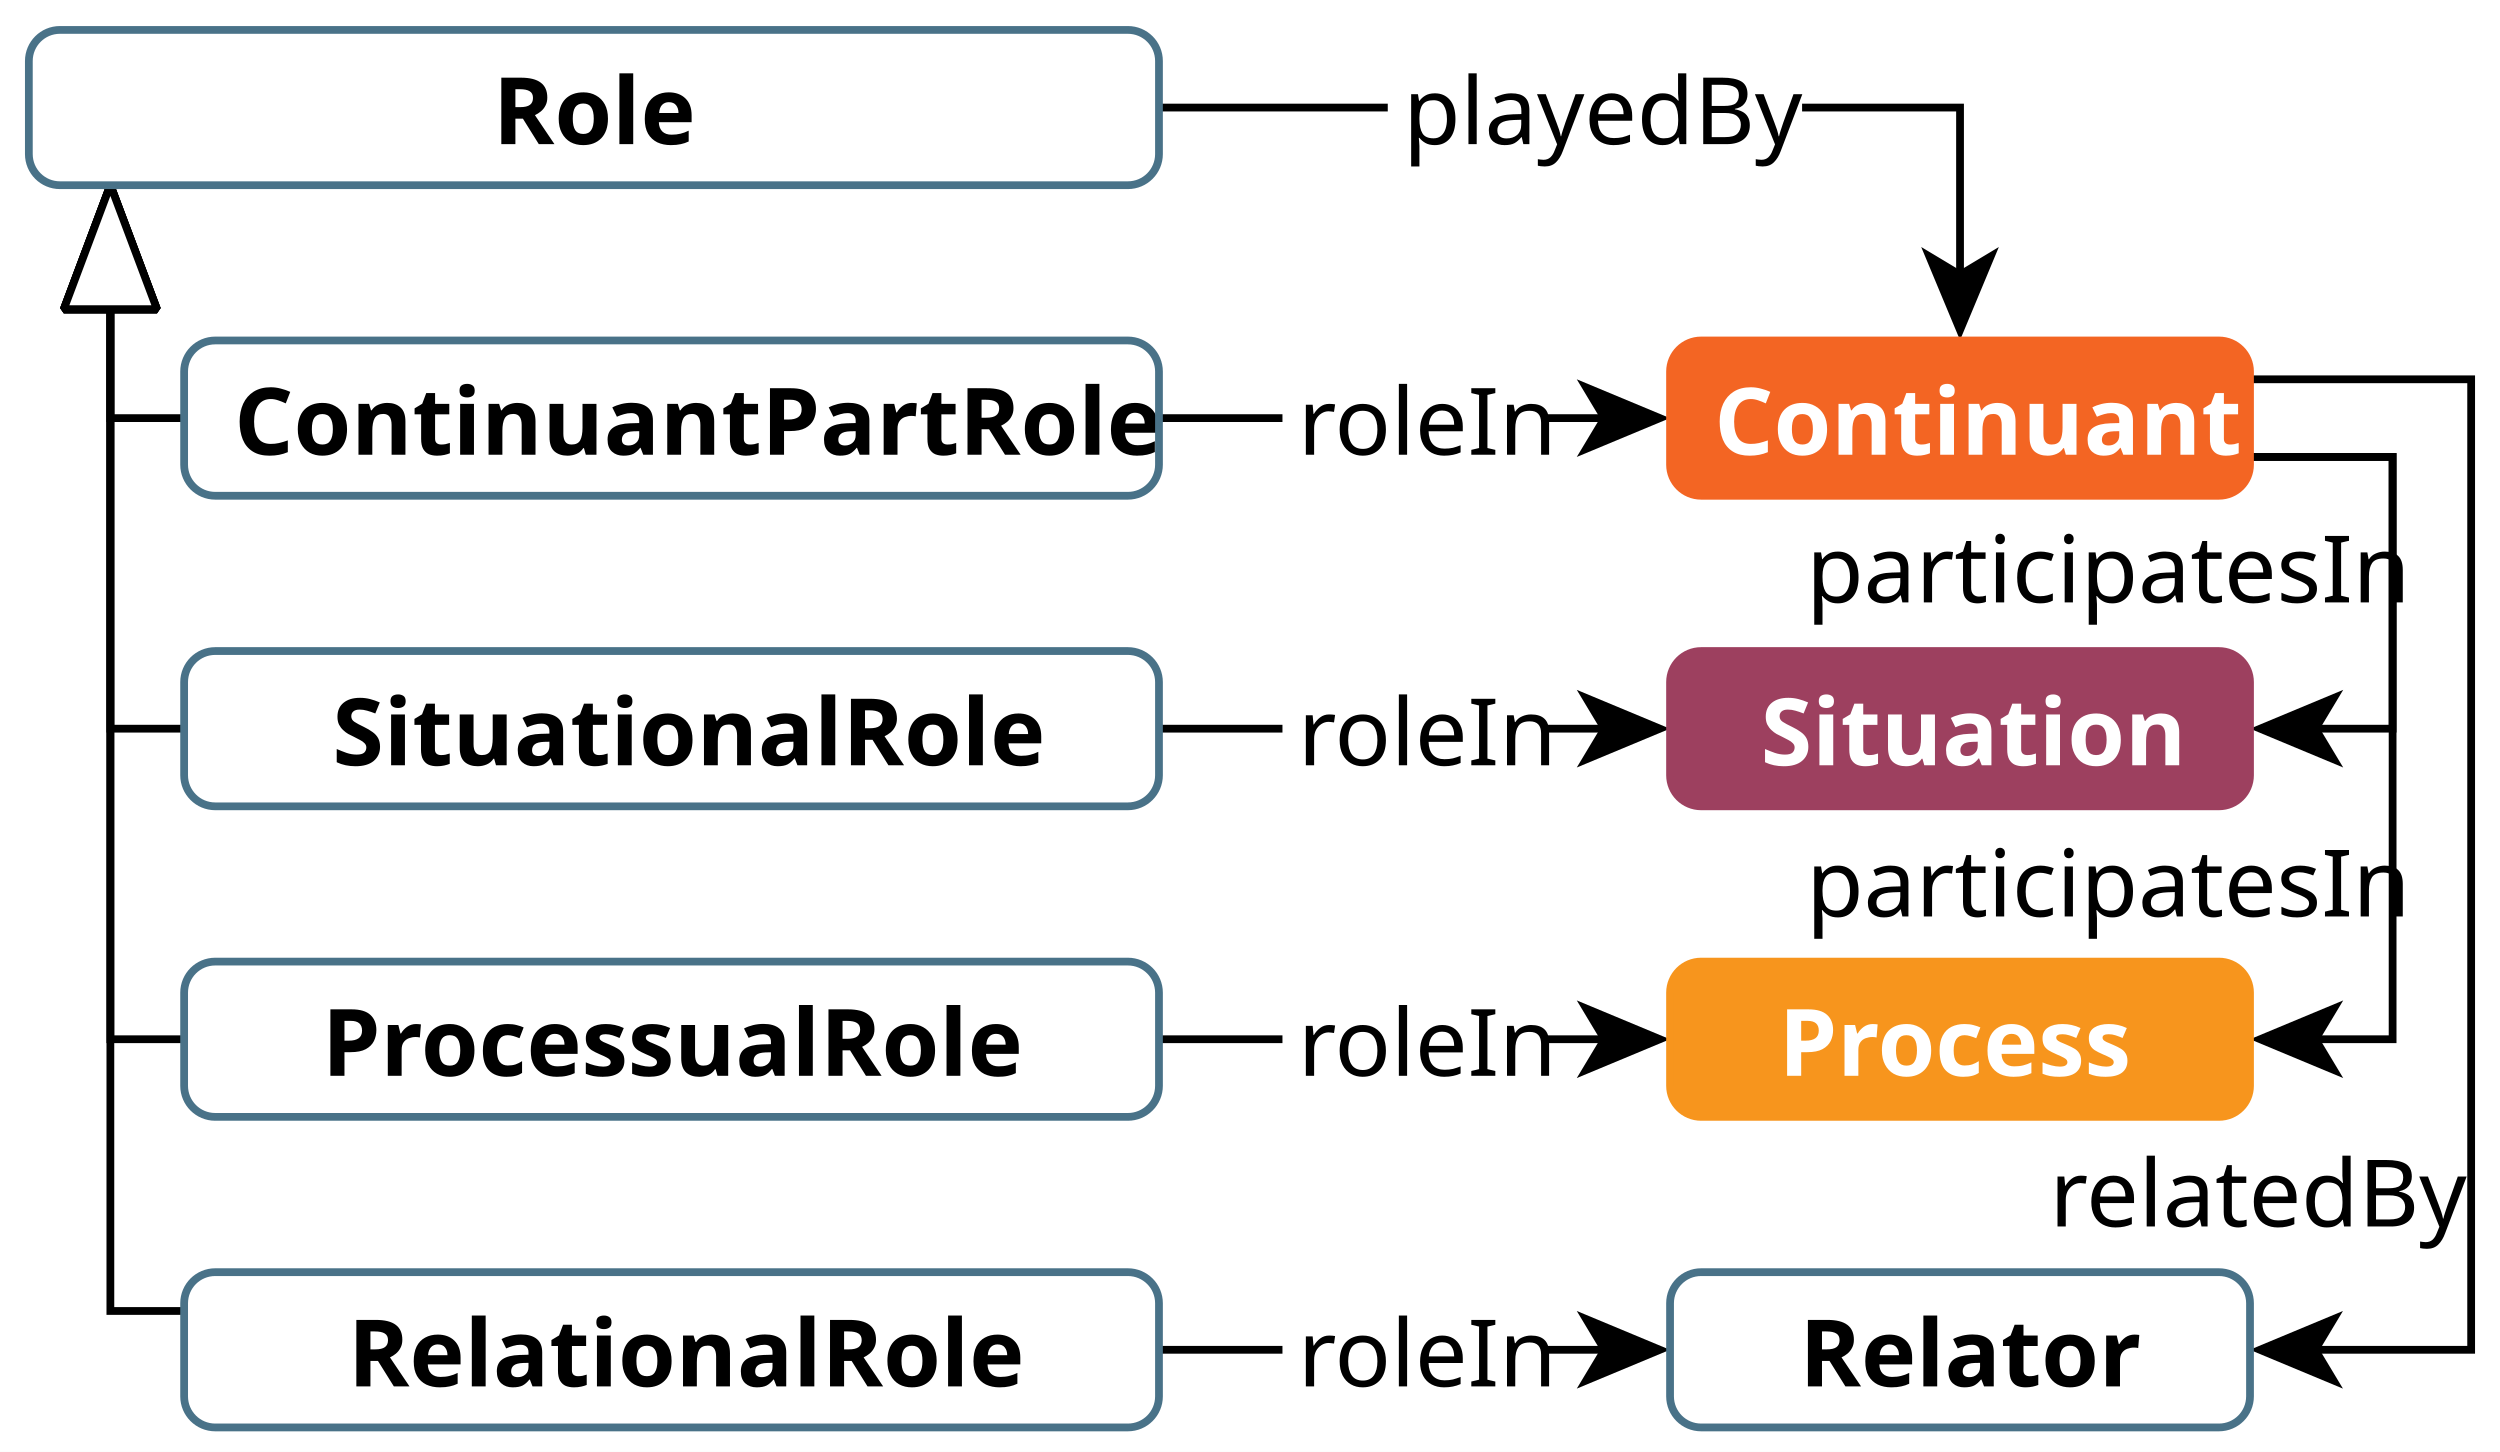
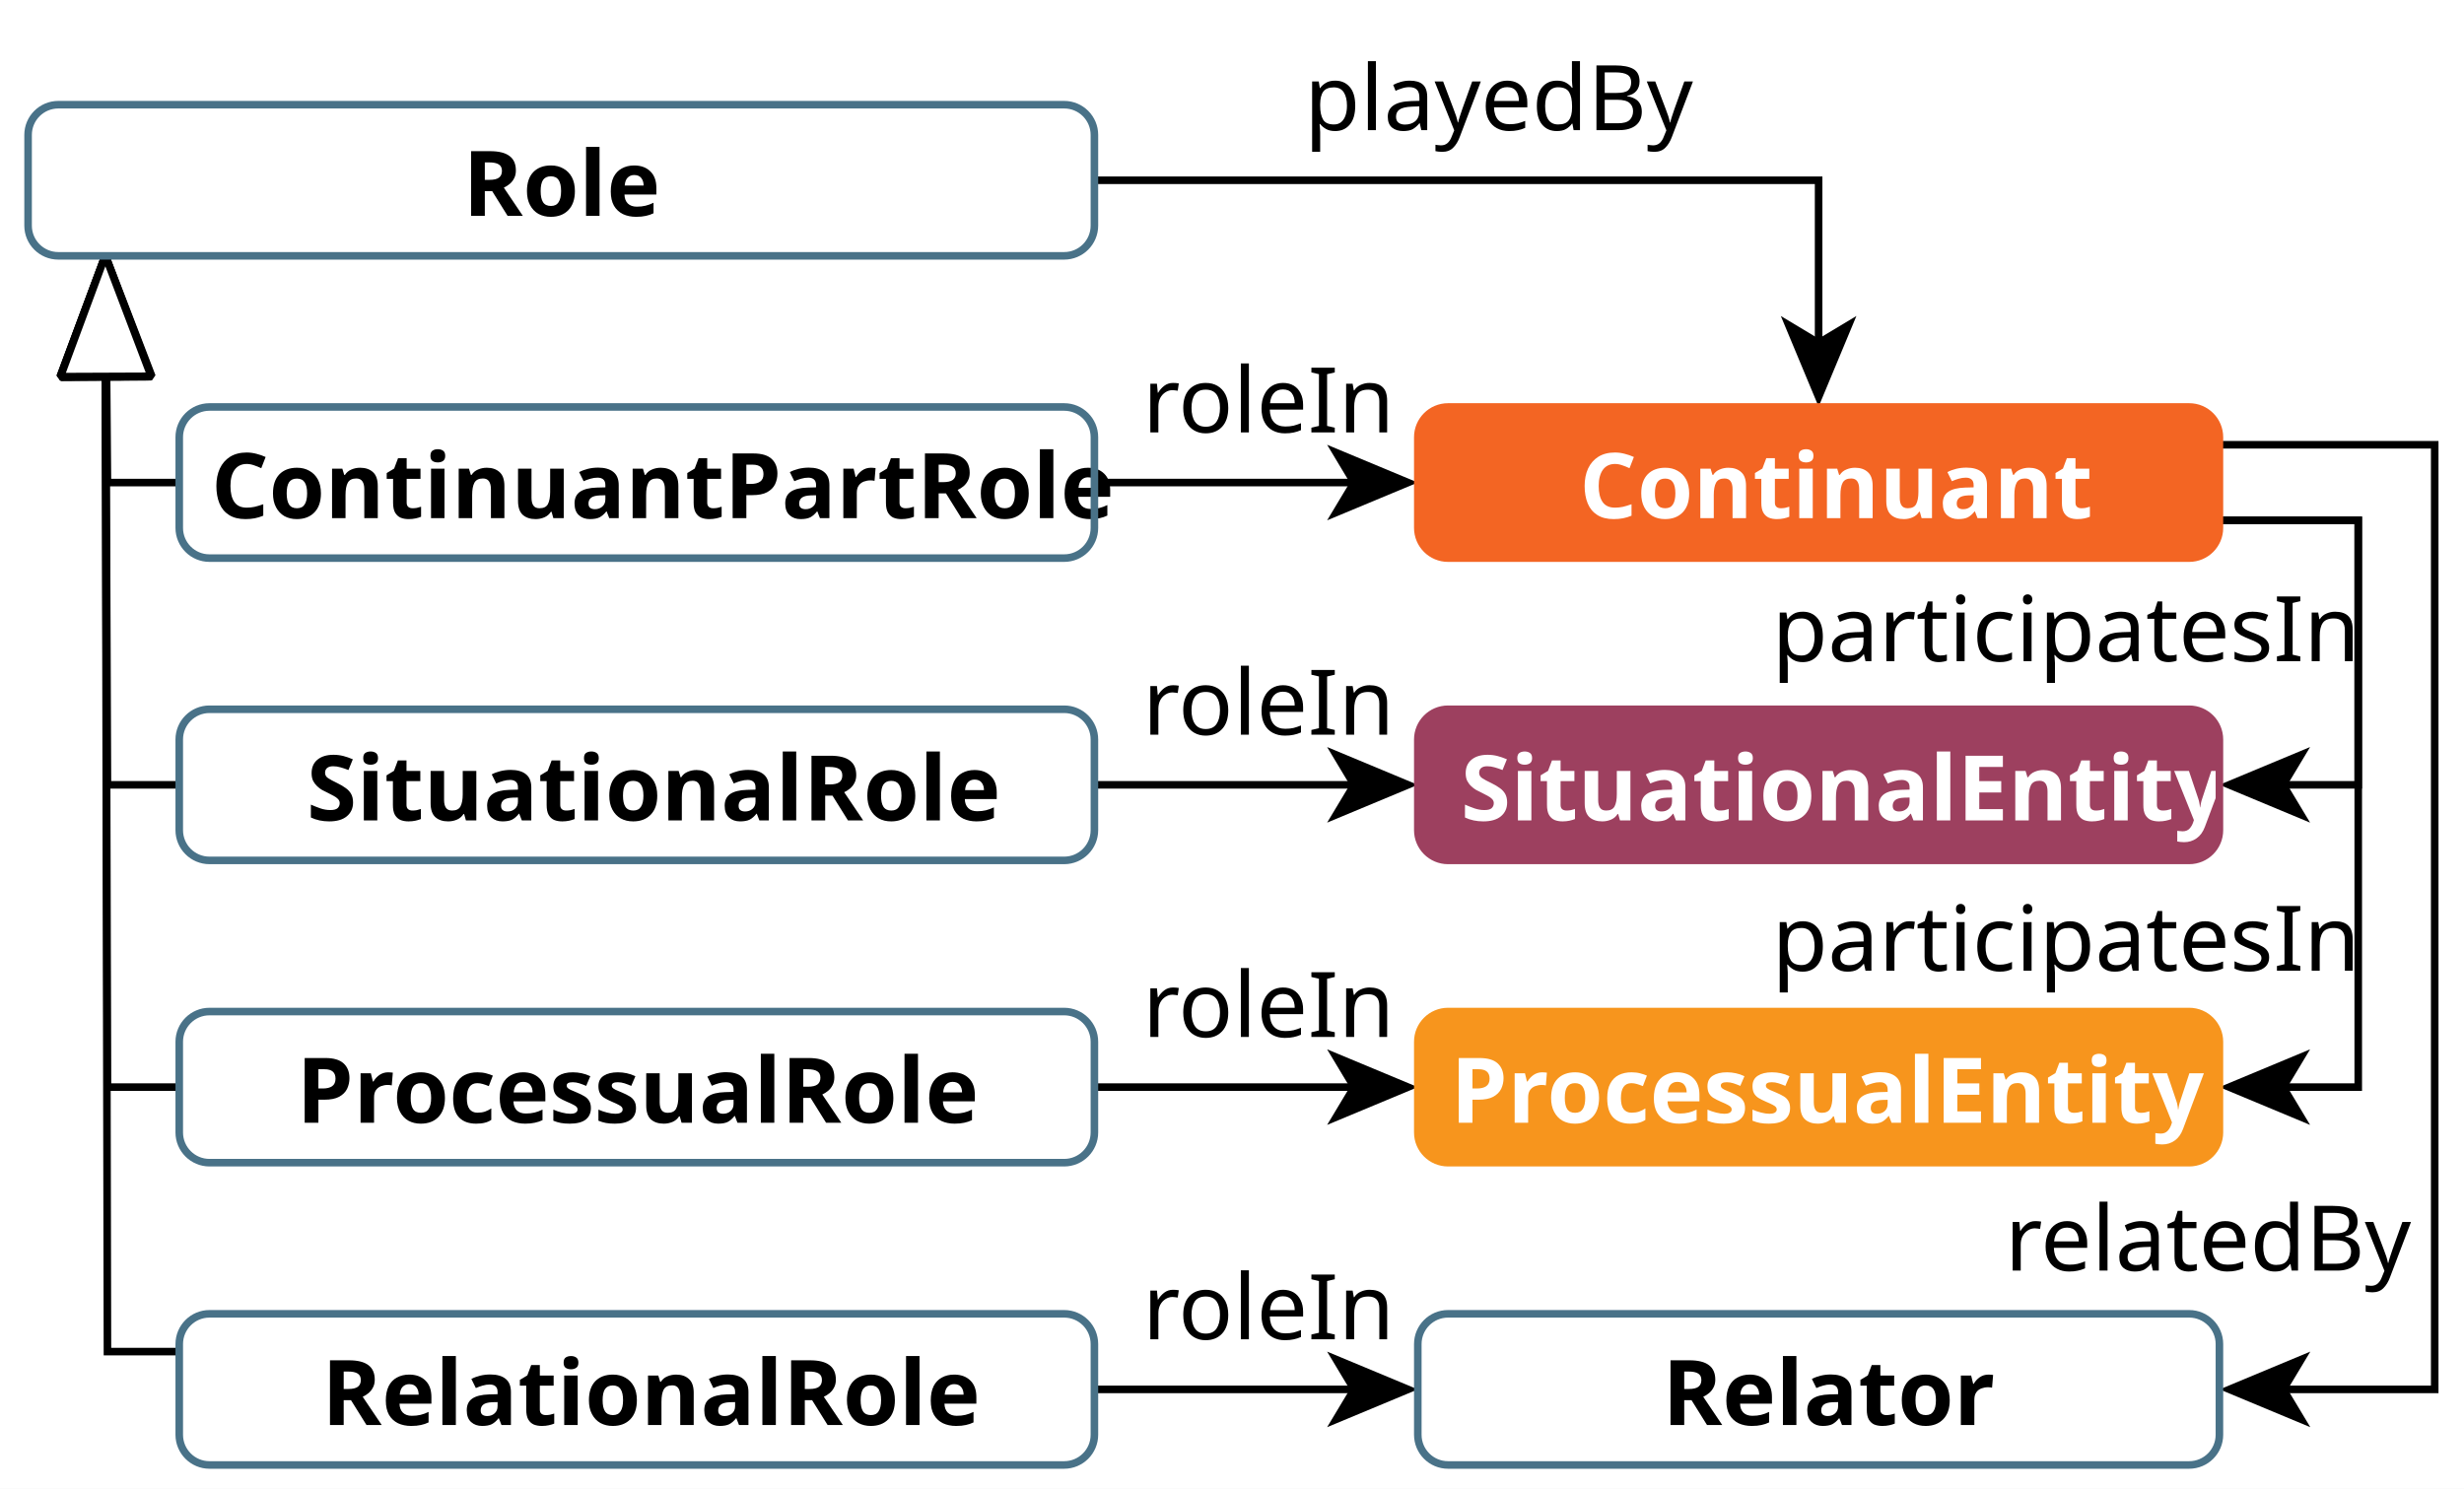
- <svg xmlns="http://www.w3.org/2000/svg" fill-opacity="1" color-rendering="auto" color-interpolation="auto" text-rendering="auto" stroke="black" stroke-linecap="square" width="644" stroke-miterlimit="10" shape-rendering="auto" stroke-opacity="1" fill="black" stroke-dasharray="none" font-weight="normal" stroke-width="1" height="374" font-family="'Dialog'" font-style="normal" stroke-linejoin="miter" font-size="12px" stroke-dashoffset="0" image-rendering="auto">
+ <svg xmlns="http://www.w3.org/2000/svg" fill-opacity="1" color-rendering="auto" color-interpolation="auto" text-rendering="auto" stroke="black" stroke-linecap="square" width="652" stroke-miterlimit="10" shape-rendering="auto" stroke-opacity="1" fill="black" stroke-dasharray="none" font-weight="normal" stroke-width="1" height="394" font-family="'Dialog'" font-style="normal" stroke-linejoin="miter" font-size="12px" stroke-dashoffset="0" image-rendering="auto">
  <defs id="genericDefs" />
  <g>
    <defs id="defs1">
      <clipPath clipPathUnits="userSpaceOnUse" id="clipPath1">
-         <path d="M0 0 L644 0 L644 374 L0 374 L0 0 Z" />
+         <path d="M0 0 L652 0 L652 394 L0 394 L0 0 Z" />
      </clipPath>
      <clipPath clipPathUnits="userSpaceOnUse" id="clipPath2">
-         <path d="M761 509 L1083 509 L1083 696 L761 696 L761 509 Z" />
+         <path d="M761 499 L1087 499 L1087 696 L761 696 L761 499 Z" />
      </clipPath>
    </defs>
-     <g fill="white" text-rendering="geometricPrecision" shape-rendering="geometricPrecision" transform="scale(2,2) translate(-761,-509)" stroke="white">
-       <rect x="761" width="322" height="187" y="509" clip-path="url(#clipPath2)" stroke="none" />
+     <g fill="white" text-rendering="geometricPrecision" shape-rendering="geometricPrecision" transform="scale(2,2) translate(-761,-499)" stroke="white">
+       <rect x="761" width="326" height="197" y="499" clip-path="url(#clipPath2)" stroke="none" />
    </g>
-     <g text-rendering="geometricPrecision" stroke-miterlimit="1.45" shape-rendering="geometricPrecision" transform="matrix(2,0,0,2,-1522,-1018)" stroke-linecap="butt">
-       <path fill="none" d="M910.256 642.854 L968.089 642.854" clip-path="url(#clipPath2)" />
-       <path d="M976.089 642.854 L964.089 637.854 L967.089 642.854 L964.089 647.854 Z" clip-path="url(#clipPath2)" stroke="none" />
-       <rect x="926.181" y="633.504" clip-path="url(#clipPath2)" fill="white" width="34.018" height="18.701" stroke="none" />
-       <text x="928.181" xml:space="preserve" y="647.568" clip-path="url(#clipPath2)" font-family="sans-serif" stroke="none">roleIn</text>
-       <path fill="none" d="M1050.805 567.854 L1069.168 567.854 L1069.168 642.854 L1058.805 642.854" clip-path="url(#clipPath2)" />
-       <path d="M1050.805 642.854 L1062.805 647.854 L1059.805 642.854 L1062.805 637.854 Z" clip-path="url(#clipPath2)" stroke="none" />
-       <text x="993.662" xml:space="preserve" y="627.038" clip-path="url(#clipPath2)" font-family="sans-serif" stroke="none">participatesIn</text>
-       <path fill="none" d="M910.256 602.854 L968.089 602.854" clip-path="url(#clipPath2)" />
-       <path d="M976.089 602.854 L964.089 597.854 L967.089 602.854 L964.089 607.854 Z" clip-path="url(#clipPath2)" stroke="none" />
-       <rect x="926.181" y="593.504" clip-path="url(#clipPath2)" fill="white" width="34.018" height="18.701" stroke="none" />
-       <text x="928.181" xml:space="preserve" y="607.568" clip-path="url(#clipPath2)" font-family="sans-serif" stroke="none">roleIn</text>
-       <path fill="none" d="M1050.805 567.854 L1069.168 567.854 L1069.168 602.854 L1058.805 602.854" clip-path="url(#clipPath2)" />
-       <path d="M1050.805 602.854 L1062.805 607.854 L1059.805 602.854 L1062.805 597.854 Z" clip-path="url(#clipPath2)" stroke="none" />
-       <text x="993.662" xml:space="preserve" y="586.59" clip-path="url(#clipPath2)" font-family="sans-serif" stroke="none">participatesIn</text>
-       <path fill="none" d="M910.256 682.854 L968.089 682.854" clip-path="url(#clipPath2)" />
-       <path d="M976.089 682.854 L964.089 677.854 L967.089 682.854 L964.089 687.854 Z" clip-path="url(#clipPath2)" stroke="none" />
-       <rect x="926.181" y="673.504" clip-path="url(#clipPath2)" fill="white" width="34.018" height="18.701" stroke="none" />
-       <text x="928.181" xml:space="preserve" y="687.568" clip-path="url(#clipPath2)" font-family="sans-serif" stroke="none">roleIn</text>
-       <path fill="none" d="M1050.772 557.854 L1079.285 557.854 L1079.285 682.854 L1058.772 682.854" clip-path="url(#clipPath2)" />
-       <path d="M1050.772 682.854 L1062.772 687.854 L1059.772 682.854 L1062.772 677.854 Z" clip-path="url(#clipPath2)" stroke="none" />
-       <text x="1024.992" xml:space="preserve" y="666.974" clip-path="url(#clipPath2)" font-family="sans-serif" stroke="none">relatedBy</text>
-       <path fill="none" d="M784.71 642.854 L775.216 642.854 L775.216 547.871" clip-path="url(#clipPath2)" />
-       <path fill="white" d="M775.216 532.871 L769.216 548.871 L781.216 548.871 Z" clip-path="url(#clipPath2)" stroke="none" />
-       <path fill="none" d="M775.216 532.871 L769.216 548.871 L781.216 548.871 Z" clip-path="url(#clipPath2)" />
-       <path fill="none" d="M784.71 677.854 L775.216 677.854 L775.216 547.833" clip-path="url(#clipPath2)" />
-       <path fill="white" d="M775.216 532.833 L769.216 548.833 L781.216 548.833 Z" clip-path="url(#clipPath2)" stroke="none" />
-       <path fill="none" d="M775.216 532.833 L769.216 548.833 L781.216 548.833 Z" clip-path="url(#clipPath2)" />
-       <path fill="none" d="M784.71 562.854 L775.216 562.854 L775.216 547.881" clip-path="url(#clipPath2)" />
-       <path fill="white" d="M775.216 532.881 L769.216 548.881 L781.216 548.881 Z" clip-path="url(#clipPath2)" stroke="none" />
-       <path fill="none" d="M775.216 532.881 L769.216 548.881 L781.216 548.881 Z" clip-path="url(#clipPath2)" />
-       <path fill="none" d="M784.71 602.854 L775.216 602.854 L775.216 547.815" clip-path="url(#clipPath2)" />
-       <path fill="white" d="M775.216 532.815 L769.216 548.815 L781.216 548.815 Z" clip-path="url(#clipPath2)" stroke="none" />
-       <path fill="none" d="M775.216 532.815 L769.216 548.815 L781.216 548.815 Z" clip-path="url(#clipPath2)" />
-       <path fill="none" d="M910.31 522.854 L1013.452 522.854 L1013.452 544.815" clip-path="url(#clipPath2)" />
-       <path d="M1013.452 552.815 L1018.452 540.815 L1013.452 543.815 L1008.452 540.815 Z" clip-path="url(#clipPath2)" stroke="none" />
-       <rect x="939.744" y="513.504" clip-path="url(#clipPath2)" fill="white" width="53.365" height="18.701" stroke="none" />
-       <text x="941.744" xml:space="preserve" y="527.568" clip-path="url(#clipPath2)" font-family="sans-serif" stroke="none">playedBy</text>
-       <path fill="none" d="M910.256 562.854 L968.089 562.854" clip-path="url(#clipPath2)" />
-       <path d="M976.089 562.854 L964.089 557.854 L967.089 562.854 L964.089 567.854 Z" clip-path="url(#clipPath2)" stroke="none" />
-       <rect x="926.181" y="553.504" clip-path="url(#clipPath2)" fill="white" width="34.018" height="18.701" stroke="none" />
-       <text x="928.181" xml:space="preserve" y="567.568" clip-path="url(#clipPath2)" font-family="sans-serif" stroke="none">roleIn</text>
+     <g text-rendering="geometricPrecision" stroke-miterlimit="1.45" shape-rendering="geometricPrecision" transform="matrix(2,0,0,2,-1522,-998)" stroke-linecap="butt">
+       <path fill="none" d="M905.76 642.854 L940.584 642.854" clip-path="url(#clipPath2)" />
+       <path d="M948.584 642.854 L936.584 637.854 L939.584 642.854 L936.584 647.854 Z" clip-path="url(#clipPath2)" stroke="none" />
+       <text x="912.181" xml:space="preserve" y="636.217" clip-path="url(#clipPath2)" font-family="sans-serif" stroke="none">roleIn</text>
+       <path fill="none" d="M1054.636 567.854 L1073.008 567.854 L1073.008 642.854 L1062.636 642.854" clip-path="url(#clipPath2)" />
+       <path d="M1054.636 642.854 L1066.636 647.854 L1063.636 642.854 L1066.636 637.854 Z" clip-path="url(#clipPath2)" stroke="none" />
+       <text x="995.453" xml:space="preserve" y="627.454" clip-path="url(#clipPath2)" font-family="sans-serif" stroke="none">participatesIn</text>
+       <path fill="none" d="M905.76 602.854 L940.584 602.854" clip-path="url(#clipPath2)" />
+       <path d="M948.584 602.854 L936.584 597.854 L939.584 602.854 L936.584 607.854 Z" clip-path="url(#clipPath2)" stroke="none" />
+       <text x="912.181" xml:space="preserve" y="596.217" clip-path="url(#clipPath2)" font-family="sans-serif" stroke="none">roleIn</text>
+       <path fill="none" d="M1054.636 567.854 L1073.008 567.854 L1073.008 602.854 L1062.636 602.854" clip-path="url(#clipPath2)" />
+       <path d="M1054.636 602.854 L1066.636 607.854 L1063.636 602.854 L1066.636 597.854 Z" clip-path="url(#clipPath2)" stroke="none" />
+       <text x="995.453" xml:space="preserve" y="586.494" clip-path="url(#clipPath2)" font-family="sans-serif" stroke="none">participatesIn</text>
+       <path fill="none" d="M905.76 682.854 L940.584 682.854" clip-path="url(#clipPath2)" />
+       <path d="M948.584 682.854 L936.584 677.854 L939.584 682.854 L936.584 687.854 Z" clip-path="url(#clipPath2)" stroke="none" />
+       <text x="912.181" xml:space="preserve" y="676.217" clip-path="url(#clipPath2)" font-family="sans-serif" stroke="none">roleIn</text>
+       <path fill="none" d="M1054.667 557.854 L1083.125 557.854 L1083.125 682.854 L1062.667 682.854" clip-path="url(#clipPath2)" />
+       <path d="M1054.667 682.854 L1066.667 687.854 L1063.667 682.854 L1066.667 677.854 Z" clip-path="url(#clipPath2)" stroke="none" />
+       <text x="1026.272" xml:space="preserve" y="667.134" clip-path="url(#clipPath2)" font-family="sans-serif" stroke="none">relatedBy</text>
+       <path fill="none" d="M784.689 642.854 L775.216 642.854 L774.961 547.871" clip-path="url(#clipPath2)" />
+       <path fill="white" d="M774.92 532.871 L768.963 548.887 L780.963 548.855 Z" clip-path="url(#clipPath2)" stroke="none" />
+       <path fill="none" d="M774.92 532.871 L768.963 548.887 L780.963 548.855 Z" clip-path="url(#clipPath2)" />
+       <path fill="none" d="M784.689 677.854 L775.216 677.854 L774.944 547.833" clip-path="url(#clipPath2)" />
+       <path fill="white" d="M774.913 532.833 L768.946 548.846 L780.946 548.821 Z" clip-path="url(#clipPath2)" stroke="none" />
+       <path fill="none" d="M774.913 532.833 L768.946 548.846 L780.946 548.821 Z" clip-path="url(#clipPath2)" />
+       <path fill="none" d="M784.689 562.854 L775.216 562.854 L775.096 547.88" clip-path="url(#clipPath2)" />
+       <path fill="white" d="M774.975 532.881 L769.104 548.928 L781.104 548.832 Z" clip-path="url(#clipPath2)" stroke="none" />
+       <path fill="none" d="M774.975 532.881 L769.104 548.928 L781.104 548.832 Z" clip-path="url(#clipPath2)" />
+       <path fill="none" d="M784.689 602.854 L775.216 602.854 L774.994 547.815" clip-path="url(#clipPath2)" />
+       <path fill="white" d="M774.933 532.815 L768.998 548.839 L780.998 548.791 Z" clip-path="url(#clipPath2)" stroke="none" />
+       <path fill="none" d="M774.933 532.815 L768.998 548.839 L780.998 548.791 Z" clip-path="url(#clipPath2)" />
+       <path fill="none" d="M905.803 522.854 L1001.612 522.854 L1001.612 544.815" clip-path="url(#clipPath2)" />
+       <path d="M1001.612 552.815 L1006.612 540.815 L1001.612 543.815 L996.612 540.815 Z" clip-path="url(#clipPath2)" stroke="none" />
+       <text x="933.584" xml:space="preserve" y="516.217" clip-path="url(#clipPath2)" font-family="sans-serif" stroke="none">playedBy</text>
+       <path fill="none" d="M905.76 562.854 L940.584 562.854" clip-path="url(#clipPath2)" />
+       <path d="M948.584 562.854 L936.584 557.854 L939.584 562.854 L936.584 567.854 Z" clip-path="url(#clipPath2)" stroke="none" />
+       <text x="912.181" xml:space="preserve" y="556.217" clip-path="url(#clipPath2)" font-family="sans-serif" stroke="none">roleIn</text>
    </g>
-     <g fill="rgb(247,149,29)" text-rendering="geometricPrecision" shape-rendering="geometricPrecision" transform="matrix(2,0,0,2,-1522,-1018)" stroke="rgb(247,149,29)">
-       <rect x="976.103" y="632.854" clip-path="url(#clipPath2)" width="74.698" rx="4" ry="4" height="20" stroke="none" />
+     <g fill="rgb(247,149,29)" text-rendering="geometricPrecision" shape-rendering="geometricPrecision" transform="matrix(2,0,0,2,-1522,-998)" stroke="rgb(247,149,29)">
+       <rect x="948.583" y="632.854" clip-path="url(#clipPath2)" width="106.058" rx="4" ry="4" height="20" stroke="none" />
    </g>
-     <g stroke-linecap="butt" transform="matrix(2,0,0,2,-1522,-1018)" fill="white" text-rendering="geometricPrecision" font-family="sans-serif" shape-rendering="geometricPrecision" stroke="white" font-weight="bold" stroke-miterlimit="1.45">
-       <text x="990.102" xml:space="preserve" y="647.568" clip-path="url(#clipPath2)" stroke="none">Process</text>
+     <g stroke-linecap="butt" transform="matrix(2,0,0,2,-1522,-998)" fill="white" text-rendering="geometricPrecision" font-family="sans-serif" shape-rendering="geometricPrecision" stroke="white" font-weight="bold" stroke-miterlimit="1.45">
+       <text x="952.926" xml:space="preserve" y="647.568" clip-path="url(#clipPath2)" stroke="none">ProcessualEntity</text>
    </g>
-     <g stroke-linecap="butt" transform="matrix(2,0,0,2,-1522,-1018)" fill="rgb(247,149,29)" text-rendering="geometricPrecision" shape-rendering="geometricPrecision" stroke="rgb(247,149,29)" stroke-miterlimit="1.45">
-       <rect x="976.103" y="632.854" clip-path="url(#clipPath2)" fill="none" width="74.698" rx="4" ry="4" height="20" />
+     <g stroke-linecap="butt" transform="matrix(2,0,0,2,-1522,-998)" fill="rgb(247,149,29)" text-rendering="geometricPrecision" shape-rendering="geometricPrecision" stroke="rgb(247,149,29)" stroke-miterlimit="1.45">
+       <rect x="948.583" y="632.854" clip-path="url(#clipPath2)" fill="none" width="106.058" rx="4" ry="4" height="20" />
    </g>
-     <g fill="rgb(157,64,95)" text-rendering="geometricPrecision" shape-rendering="geometricPrecision" transform="matrix(2,0,0,2,-1522,-1018)" stroke="rgb(157,64,95)">
-       <rect x="976.103" y="592.854" clip-path="url(#clipPath2)" width="74.698" rx="4" ry="4" height="20" stroke="none" />
+     <g fill="rgb(157,64,95)" text-rendering="geometricPrecision" shape-rendering="geometricPrecision" transform="matrix(2,0,0,2,-1522,-998)" stroke="rgb(157,64,95)">
+       <rect x="948.583" y="592.854" clip-path="url(#clipPath2)" width="106.058" rx="4" ry="4" height="20" stroke="none" />
    </g>
-     <g stroke-linecap="butt" transform="matrix(2,0,0,2,-1522,-1018)" fill="white" text-rendering="geometricPrecision" font-family="sans-serif" shape-rendering="geometricPrecision" stroke="white" font-weight="bold" stroke-miterlimit="1.45">
-       <text x="987.788" xml:space="preserve" y="607.568" clip-path="url(#clipPath2)" stroke="none">Situation</text>
+     <g stroke-linecap="butt" transform="matrix(2,0,0,2,-1522,-998)" fill="white" text-rendering="geometricPrecision" font-family="sans-serif" shape-rendering="geometricPrecision" stroke="white" font-weight="bold" stroke-miterlimit="1.45">
+       <text x="954.277" xml:space="preserve" y="607.568" clip-path="url(#clipPath2)" stroke="none">SituationalEntity</text>
    </g>
-     <g stroke-linecap="butt" transform="matrix(2,0,0,2,-1522,-1018)" fill="rgb(157,64,95)" text-rendering="geometricPrecision" shape-rendering="geometricPrecision" stroke="rgb(157,64,95)" stroke-miterlimit="1.45">
-       <rect x="976.103" y="592.854" clip-path="url(#clipPath2)" fill="none" width="74.698" rx="4" ry="4" height="20" />
+     <g stroke-linecap="butt" transform="matrix(2,0,0,2,-1522,-998)" fill="rgb(157,64,95)" text-rendering="geometricPrecision" shape-rendering="geometricPrecision" stroke="rgb(157,64,95)" stroke-miterlimit="1.45">
+       <rect x="948.583" y="592.854" clip-path="url(#clipPath2)" fill="none" width="106.058" rx="4" ry="4" height="20" />
    </g>
-     <g stroke-linecap="butt" transform="matrix(2,0,0,2,-1522,-1018)" text-rendering="geometricPrecision" font-family="sans-serif" shape-rendering="geometricPrecision" font-weight="bold" stroke-miterlimit="1.45">
-       <text x="805.821" xml:space="preserve" y="687.568" clip-path="url(#clipPath2)" stroke="none">RelationalRole</text>
+     <g stroke-linecap="butt" transform="matrix(2,0,0,2,-1522,-998)" text-rendering="geometricPrecision" font-family="sans-serif" shape-rendering="geometricPrecision" font-weight="bold" stroke-miterlimit="1.45">
+       <text x="803.581" xml:space="preserve" y="687.568" clip-path="url(#clipPath2)" stroke="none">RelationalRole</text>
    </g>
-     <g stroke-linecap="butt" transform="matrix(2,0,0,2,-1522,-1018)" fill="rgb(73,114,136)" text-rendering="geometricPrecision" shape-rendering="geometricPrecision" stroke="rgb(73,114,136)" stroke-miterlimit="1.45">
-       <rect x="784.716" y="672.854" clip-path="url(#clipPath2)" fill="none" width="125.56" rx="4" ry="4" height="20" />
+     <g stroke-linecap="butt" transform="matrix(2,0,0,2,-1522,-998)" fill="rgb(73,114,136)" text-rendering="geometricPrecision" shape-rendering="geometricPrecision" stroke="rgb(73,114,136)" stroke-miterlimit="1.45">
+       <rect x="784.716" y="672.854" clip-path="url(#clipPath2)" fill="none" width="121.08" rx="4" ry="4" height="20" />
    </g>
-     <g stroke-linecap="butt" transform="matrix(2,0,0,2,-1522,-1018)" text-rendering="geometricPrecision" font-family="sans-serif" shape-rendering="geometricPrecision" font-weight="bold" stroke-miterlimit="1.45">
-       <text x="992.78" xml:space="preserve" y="687.568" clip-path="url(#clipPath2)" stroke="none">Relator</text>
+     <g stroke-linecap="butt" transform="matrix(2,0,0,2,-1522,-998)" text-rendering="geometricPrecision" font-family="sans-serif" shape-rendering="geometricPrecision" font-weight="bold" stroke-miterlimit="1.45">
+       <text x="980.94" xml:space="preserve" y="687.568" clip-path="url(#clipPath2)" stroke="none">Relator</text>
    </g>
-     <g stroke-linecap="butt" transform="matrix(2,0,0,2,-1522,-1018)" fill="rgb(73,114,136)" text-rendering="geometricPrecision" shape-rendering="geometricPrecision" stroke="rgb(73,114,136)" stroke-miterlimit="1.45">
-       <rect x="976.103" y="672.854" clip-path="url(#clipPath2)" fill="none" width="74.698" rx="4" ry="4" height="20" />
+     <g stroke-linecap="butt" transform="matrix(2,0,0,2,-1522,-998)" fill="rgb(73,114,136)" text-rendering="geometricPrecision" shape-rendering="geometricPrecision" stroke="rgb(73,114,136)" stroke-miterlimit="1.45">
+       <rect x="948.583" y="672.854" clip-path="url(#clipPath2)" fill="none" width="106.058" rx="4" ry="4" height="20" />
    </g>
-     <g stroke-linecap="butt" transform="matrix(2,0,0,2,-1522,-1018)" text-rendering="geometricPrecision" font-family="sans-serif" shape-rendering="geometricPrecision" font-weight="bold" stroke-miterlimit="1.45">
-       <text x="824.494" xml:space="preserve" y="527.568" clip-path="url(#clipPath2)" stroke="none">Role</text>
+     <g stroke-linecap="butt" transform="matrix(2,0,0,2,-1522,-998)" text-rendering="geometricPrecision" font-family="sans-serif" shape-rendering="geometricPrecision" font-weight="bold" stroke-miterlimit="1.45">
+       <text x="822.254" xml:space="preserve" y="527.568" clip-path="url(#clipPath2)" stroke="none">Role</text>
    </g>
-     <g stroke-linecap="butt" transform="matrix(2,0,0,2,-1522,-1018)" fill="rgb(73,114,136)" text-rendering="geometricPrecision" shape-rendering="geometricPrecision" stroke="rgb(73,114,136)" stroke-miterlimit="1.45">
-       <rect x="764.716" y="512.854" clip-path="url(#clipPath2)" fill="none" width="145.56" rx="4" ry="4" height="20" />
+     <g stroke-linecap="butt" transform="matrix(2,0,0,2,-1522,-998)" fill="rgb(73,114,136)" text-rendering="geometricPrecision" shape-rendering="geometricPrecision" stroke="rgb(73,114,136)" stroke-miterlimit="1.45">
+       <rect x="764.716" y="512.854" clip-path="url(#clipPath2)" fill="none" width="141.08" rx="4" ry="4" height="20" />
    </g>
-     <g stroke-linecap="butt" transform="matrix(2,0,0,2,-1522,-1018)" text-rendering="geometricPrecision" font-family="sans-serif" shape-rendering="geometricPrecision" font-weight="bold" stroke-miterlimit="1.45">
-       <text x="802.476" xml:space="preserve" y="647.568" clip-path="url(#clipPath2)" stroke="none">ProcessualRole</text>
+     <g stroke-linecap="butt" transform="matrix(2,0,0,2,-1522,-998)" text-rendering="geometricPrecision" font-family="sans-serif" shape-rendering="geometricPrecision" font-weight="bold" stroke-miterlimit="1.45">
+       <text x="800.236" xml:space="preserve" y="647.568" clip-path="url(#clipPath2)" stroke="none">ProcessualRole</text>
    </g>
-     <g stroke-linecap="butt" transform="matrix(2,0,0,2,-1522,-1018)" fill="rgb(73,114,136)" text-rendering="geometricPrecision" shape-rendering="geometricPrecision" stroke="rgb(73,114,136)" stroke-miterlimit="1.45">
-       <rect x="784.716" y="632.854" clip-path="url(#clipPath2)" fill="none" width="125.56" rx="4" ry="4" height="20" />
+     <g stroke-linecap="butt" transform="matrix(2,0,0,2,-1522,-998)" fill="rgb(73,114,136)" text-rendering="geometricPrecision" shape-rendering="geometricPrecision" stroke="rgb(73,114,136)" stroke-miterlimit="1.45">
+       <rect x="784.716" y="632.854" clip-path="url(#clipPath2)" fill="none" width="121.08" rx="4" ry="4" height="20" />
    </g>
-     <g stroke-linecap="butt" transform="matrix(2,0,0,2,-1522,-1018)" text-rendering="geometricPrecision" font-family="sans-serif" shape-rendering="geometricPrecision" font-weight="bold" stroke-miterlimit="1.45">
-       <text x="791.164" xml:space="preserve" y="567.568" clip-path="url(#clipPath2)" stroke="none">ContinuantPartRole</text>
+     <g stroke-linecap="butt" transform="matrix(2,0,0,2,-1522,-998)" text-rendering="geometricPrecision" font-family="sans-serif" shape-rendering="geometricPrecision" font-weight="bold" stroke-miterlimit="1.45">
+       <text x="788.924" xml:space="preserve" y="567.568" clip-path="url(#clipPath2)" stroke="none">ContinuantPartRole</text>
    </g>
-     <g stroke-linecap="butt" transform="matrix(2,0,0,2,-1522,-1018)" fill="rgb(73,114,136)" text-rendering="geometricPrecision" shape-rendering="geometricPrecision" stroke="rgb(73,114,136)" stroke-miterlimit="1.45">
-       <rect x="784.716" y="552.854" clip-path="url(#clipPath2)" fill="none" width="125.56" rx="4" ry="4" height="20" />
+     <g stroke-linecap="butt" transform="matrix(2,0,0,2,-1522,-998)" fill="rgb(73,114,136)" text-rendering="geometricPrecision" shape-rendering="geometricPrecision" stroke="rgb(73,114,136)" stroke-miterlimit="1.45">
+       <rect x="784.716" y="552.854" clip-path="url(#clipPath2)" fill="none" width="121.08" rx="4" ry="4" height="20" />
    </g>
-     <g fill="rgb(243,101,35)" text-rendering="geometricPrecision" shape-rendering="geometricPrecision" transform="matrix(2,0,0,2,-1522,-1018)" stroke="rgb(243,101,35)">
-       <rect x="976.103" y="552.854" clip-path="url(#clipPath2)" width="74.698" rx="4" ry="4" height="20" stroke="none" />
+     <g fill="rgb(243,101,35)" text-rendering="geometricPrecision" shape-rendering="geometricPrecision" transform="matrix(2,0,0,2,-1522,-998)" stroke="rgb(243,101,35)">
+       <rect x="948.583" y="552.854" clip-path="url(#clipPath2)" width="106.058" rx="4" ry="4" height="20" stroke="none" />
    </g>
-     <g stroke-linecap="butt" transform="matrix(2,0,0,2,-1522,-1018)" fill="white" text-rendering="geometricPrecision" font-family="sans-serif" shape-rendering="geometricPrecision" stroke="white" font-weight="bold" stroke-miterlimit="1.45">
-       <text x="981.794" xml:space="preserve" y="567.568" clip-path="url(#clipPath2)" stroke="none">Continuant</text>
+     <g stroke-linecap="butt" transform="matrix(2,0,0,2,-1522,-998)" fill="white" text-rendering="geometricPrecision" font-family="sans-serif" shape-rendering="geometricPrecision" stroke="white" font-weight="bold" stroke-miterlimit="1.45">
+       <text x="969.954" xml:space="preserve" y="567.568" clip-path="url(#clipPath2)" stroke="none">Continuant</text>
    </g>
-     <g stroke-linecap="butt" transform="matrix(2,0,0,2,-1522,-1018)" fill="rgb(243,101,35)" text-rendering="geometricPrecision" shape-rendering="geometricPrecision" stroke="rgb(243,101,35)" stroke-miterlimit="1.45">
-       <rect x="976.103" y="552.854" clip-path="url(#clipPath2)" fill="none" width="74.698" rx="4" ry="4" height="20" />
+     <g stroke-linecap="butt" transform="matrix(2,0,0,2,-1522,-998)" fill="rgb(243,101,35)" text-rendering="geometricPrecision" shape-rendering="geometricPrecision" stroke="rgb(243,101,35)" stroke-miterlimit="1.45">
+       <rect x="948.583" y="552.854" clip-path="url(#clipPath2)" fill="none" width="106.058" rx="4" ry="4" height="20" />
    </g>
-     <g stroke-linecap="butt" transform="matrix(2,0,0,2,-1522,-1018)" text-rendering="geometricPrecision" font-family="sans-serif" shape-rendering="geometricPrecision" font-weight="bold" stroke-miterlimit="1.45">
-       <text x="803.826" xml:space="preserve" y="607.568" clip-path="url(#clipPath2)" stroke="none">SituationalRole</text>
+     <g stroke-linecap="butt" transform="matrix(2,0,0,2,-1522,-998)" text-rendering="geometricPrecision" font-family="sans-serif" shape-rendering="geometricPrecision" font-weight="bold" stroke-miterlimit="1.45">
+       <text x="801.586" xml:space="preserve" y="607.568" clip-path="url(#clipPath2)" stroke="none">SituationalRole</text>
    </g>
-     <g stroke-linecap="butt" transform="matrix(2,0,0,2,-1522,-1018)" fill="rgb(73,114,136)" text-rendering="geometricPrecision" shape-rendering="geometricPrecision" stroke="rgb(73,114,136)" stroke-miterlimit="1.45">
-       <rect x="784.716" y="592.854" clip-path="url(#clipPath2)" fill="none" width="125.56" rx="4" ry="4" height="20" />
+     <g stroke-linecap="butt" transform="matrix(2,0,0,2,-1522,-998)" fill="rgb(73,114,136)" text-rendering="geometricPrecision" shape-rendering="geometricPrecision" stroke="rgb(73,114,136)" stroke-miterlimit="1.45">
+       <rect x="784.716" y="592.854" clip-path="url(#clipPath2)" fill="none" width="121.08" rx="4" ry="4" height="20" />
    </g>
  </g>
</svg>
